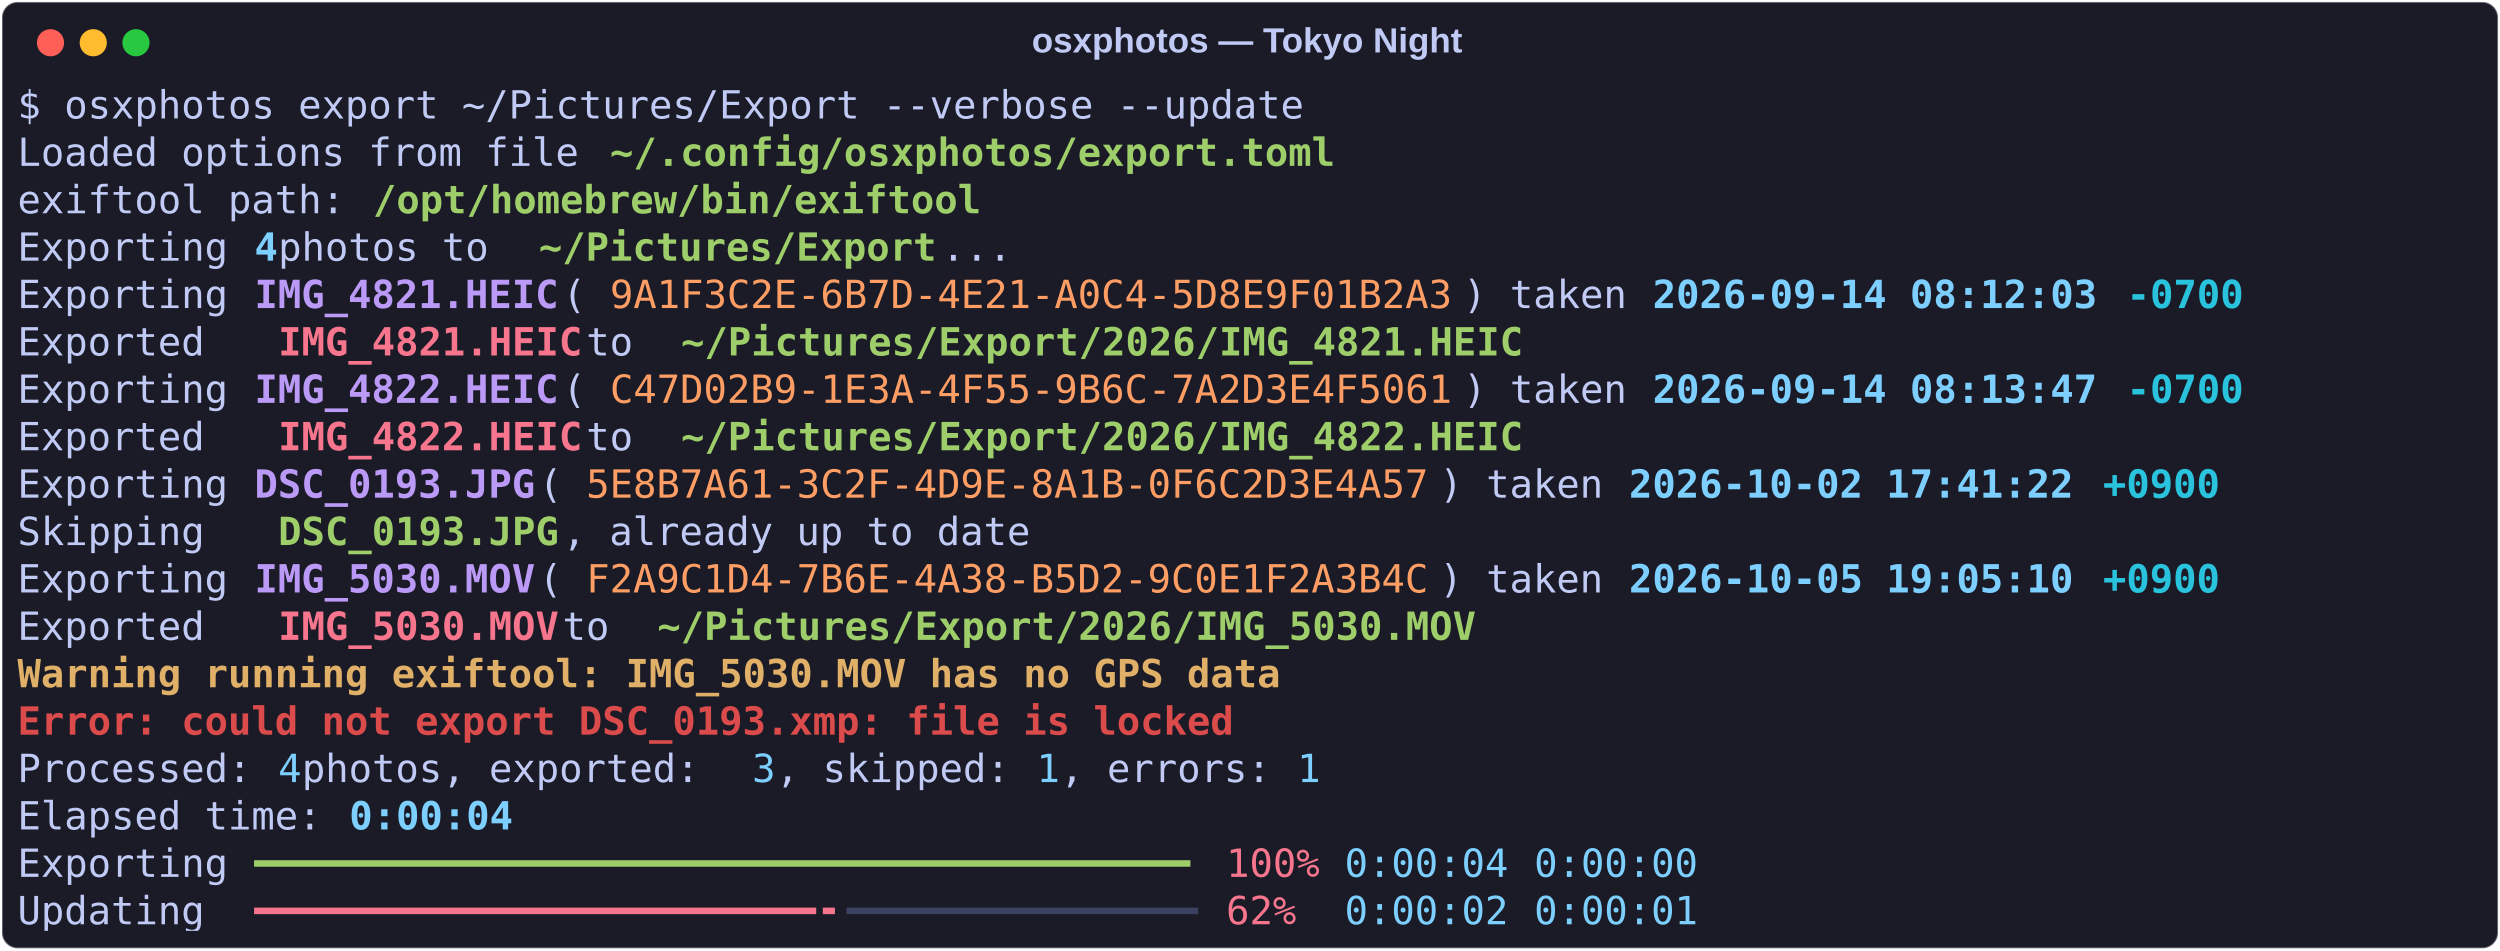
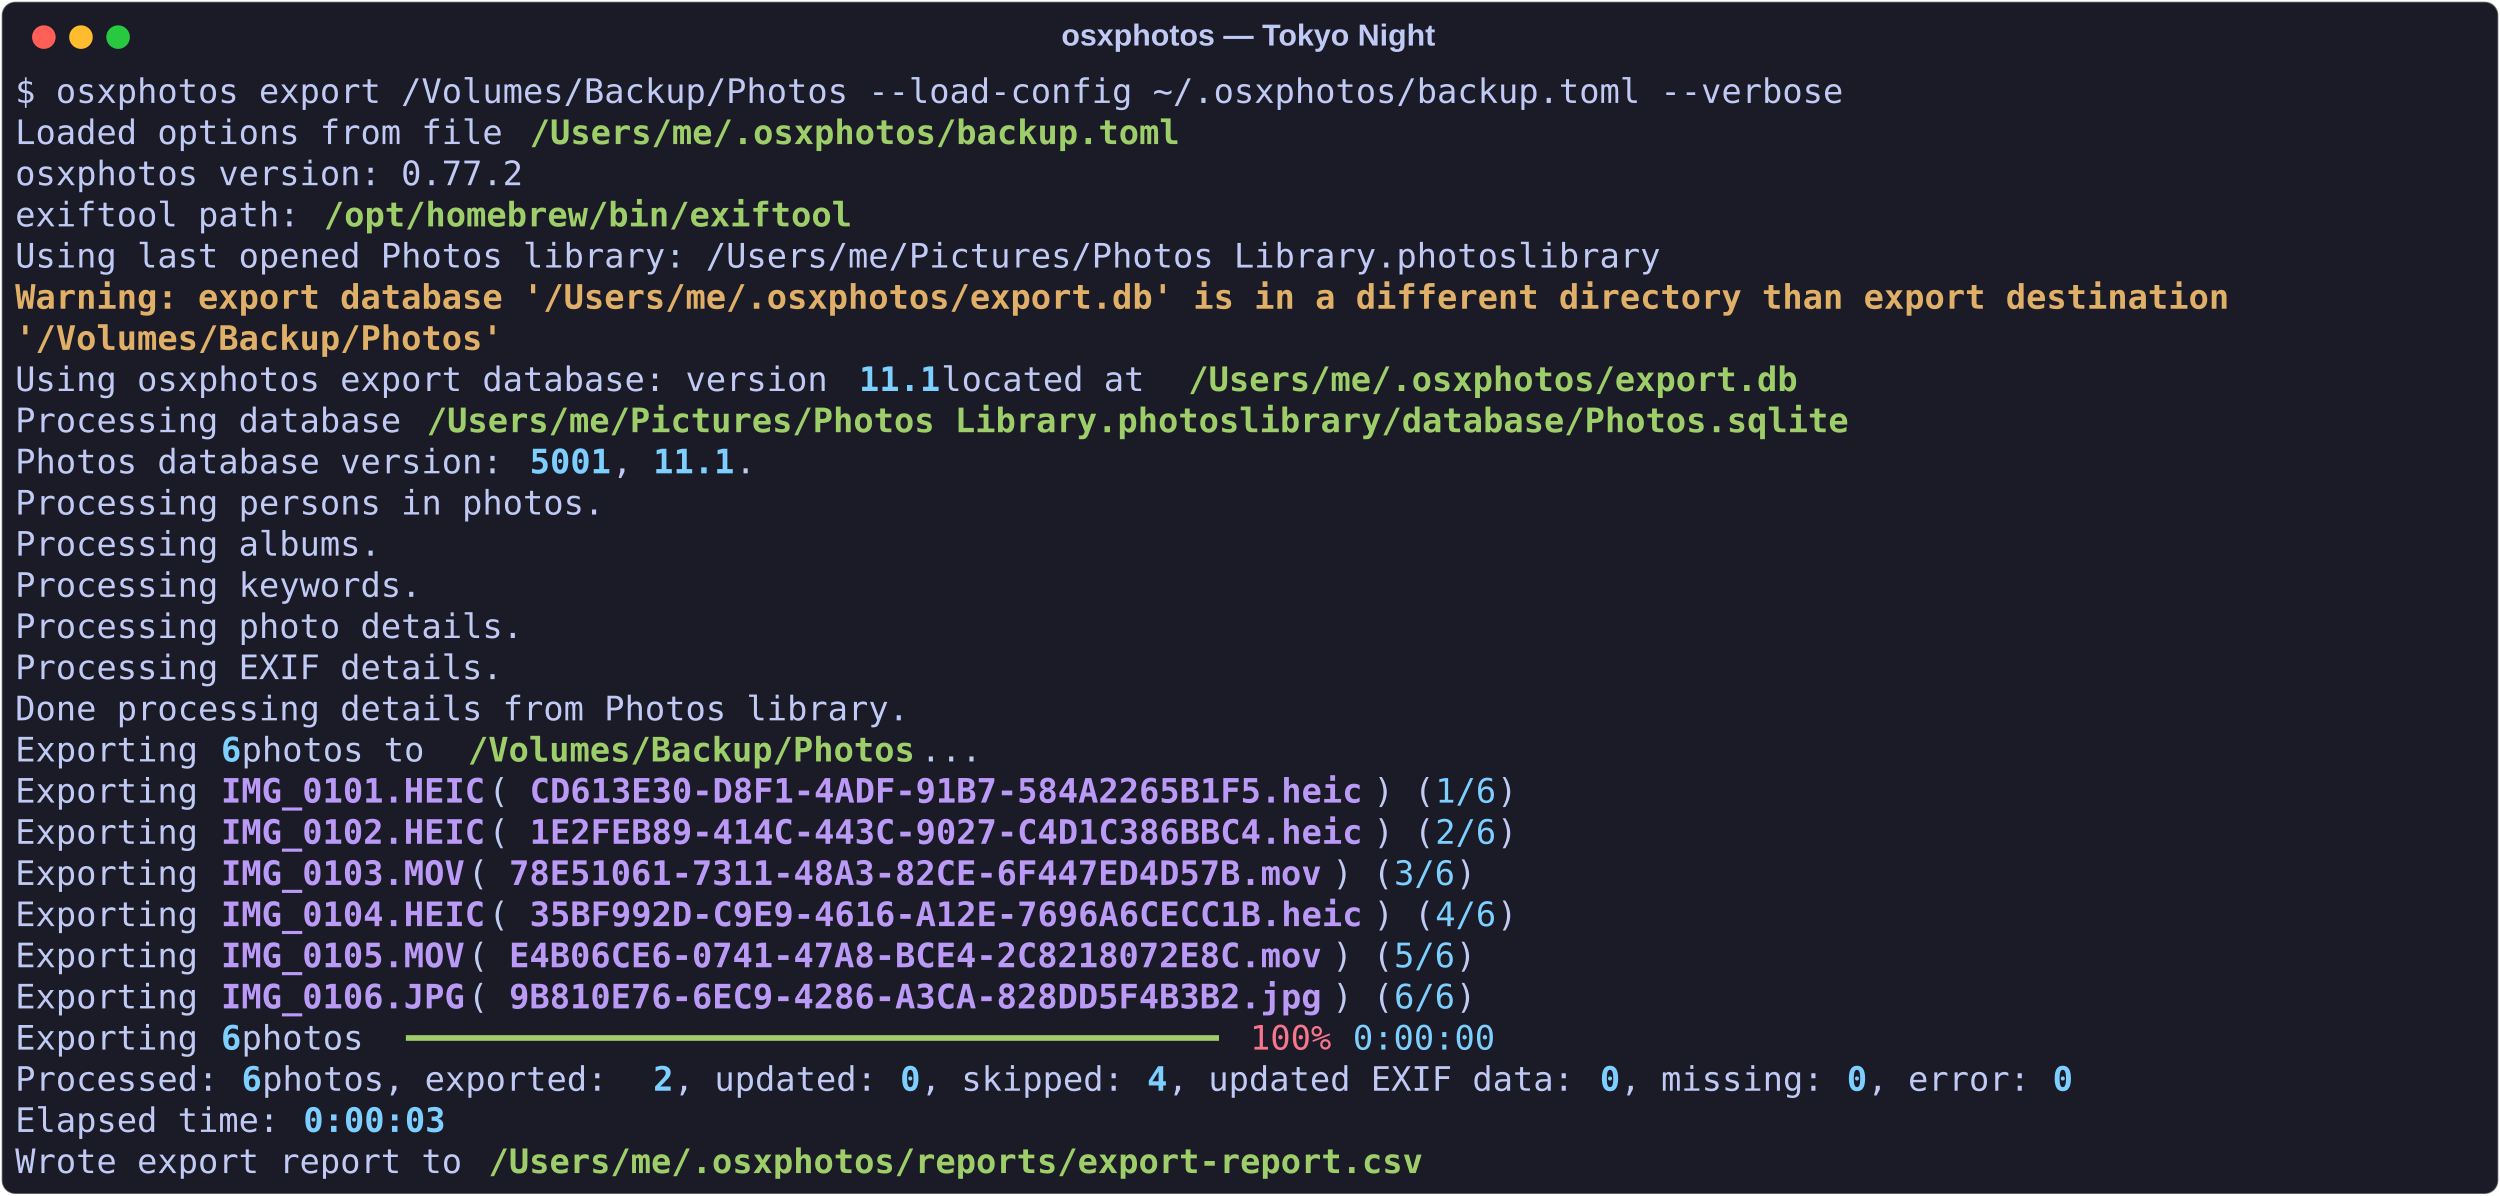
- <svg xmlns="http://www.w3.org/2000/svg" class="rich-terminal" viewBox="0 0 1287 489.2">
+ <svg xmlns="http://www.w3.org/2000/svg" class="rich-terminal" viewBox="0 0 1482 708.8">
  <style>

    @font-face {
        font-family: "Fira Code";
        src: local("FiraCode-Regular"),
                url("https://cdnjs.cloudflare.com/ajax/libs/firacode/6.2.0/woff2/FiraCode-Regular.woff2") format("woff2"),
                url("https://cdnjs.cloudflare.com/ajax/libs/firacode/6.2.0/woff/FiraCode-Regular.woff") format("woff");
        font-style: normal;
        font-weight: 400;
    }
    @font-face {
        font-family: "Fira Code";
        src: local("FiraCode-Bold"),
                url("https://cdnjs.cloudflare.com/ajax/libs/firacode/6.2.0/woff2/FiraCode-Bold.woff2") format("woff2"),
                url("https://cdnjs.cloudflare.com/ajax/libs/firacode/6.2.0/woff/FiraCode-Bold.woff") format("woff");
        font-style: bold;
        font-weight: 700;
    }

-     .terminal-1957654583-matrix {
+     .terminal-390379407-matrix {
        font-family: Fira Code, monospace;
        font-size: 20px;
        line-height: 24.4px;
        font-variant-east-asian: full-width;
    }

-     .terminal-1957654583-title {
+     .terminal-390379407-title {
        font-size: 18px;
        font-weight: bold;
        font-family: arial;
    }

-     .terminal-1957654583-r1 { fill: #c0caf5 }
- .terminal-1957654583-r2 { fill: #9ece6a;font-weight: bold }
- .terminal-1957654583-r3 { fill: #7dcfff;font-weight: bold }
- .terminal-1957654583-r4 { fill: #bb9af7;font-weight: bold }
- .terminal-1957654583-r5 { fill: #ff9e64 }
- .terminal-1957654583-r6 { fill: #2ac3de;font-weight: bold }
- .terminal-1957654583-r7 { fill: #f7768e;font-weight: bold }
- .terminal-1957654583-r8 { fill: #e0af68;font-weight: bold }
- .terminal-1957654583-r9 { fill: #db4b4b;font-weight: bold }
- .terminal-1957654583-r10 { fill: #7dcfff }
- .terminal-1957654583-r11 { fill: #9ece6a }
- .terminal-1957654583-r12 { fill: #f7768e }
- .terminal-1957654583-r13 { fill: #3b4261 }
+     .terminal-390379407-r1 { fill: #c0caf5 }
+ .terminal-390379407-r2 { fill: #9ece6a;font-weight: bold }
+ .terminal-390379407-r3 { fill: #e0af68;font-weight: bold }
+ .terminal-390379407-r4 { fill: #7dcfff;font-weight: bold }
+ .terminal-390379407-r5 { fill: #bb9af7;font-weight: bold }
+ .terminal-390379407-r6 { fill: #7dcfff }
+ .terminal-390379407-r7 { fill: #9ece6a }
+ .terminal-390379407-r8 { fill: #f7768e }
    </style>
  <defs>
-     <clipPath id="terminal-1957654583-clip-terminal">
-       <rect x="0" y="0" width="1267.8" height="438.2" />
-     </clipPath>
-     <clipPath id="terminal-1957654583-line-0">
-       <rect x="0" y="1.5" width="1268.8" height="24.65" />
-     </clipPath>
-     <clipPath id="terminal-1957654583-line-1">
-       <rect x="0" y="25.9" width="1268.8" height="24.65" />
-     </clipPath>
-     <clipPath id="terminal-1957654583-line-2">
-       <rect x="0" y="50.3" width="1268.8" height="24.65" />
-     </clipPath>
-     <clipPath id="terminal-1957654583-line-3">
-       <rect x="0" y="74.7" width="1268.8" height="24.65" />
-     </clipPath>
-     <clipPath id="terminal-1957654583-line-4">
-       <rect x="0" y="99.1" width="1268.8" height="24.65" />
-     </clipPath>
-     <clipPath id="terminal-1957654583-line-5">
-       <rect x="0" y="123.5" width="1268.8" height="24.65" />
-     </clipPath>
-     <clipPath id="terminal-1957654583-line-6">
-       <rect x="0" y="147.9" width="1268.8" height="24.65" />
-     </clipPath>
-     <clipPath id="terminal-1957654583-line-7">
-       <rect x="0" y="172.3" width="1268.8" height="24.65" />
-     </clipPath>
-     <clipPath id="terminal-1957654583-line-8">
-       <rect x="0" y="196.7" width="1268.8" height="24.65" />
-     </clipPath>
-     <clipPath id="terminal-1957654583-line-9">
-       <rect x="0" y="221.1" width="1268.8" height="24.65" />
-     </clipPath>
-     <clipPath id="terminal-1957654583-line-10">
-       <rect x="0" y="245.5" width="1268.8" height="24.65" />
-     </clipPath>
-     <clipPath id="terminal-1957654583-line-11">
-       <rect x="0" y="269.9" width="1268.8" height="24.65" />
-     </clipPath>
-     <clipPath id="terminal-1957654583-line-12">
-       <rect x="0" y="294.3" width="1268.8" height="24.65" />
-     </clipPath>
-     <clipPath id="terminal-1957654583-line-13">
-       <rect x="0" y="318.7" width="1268.8" height="24.65" />
-     </clipPath>
-     <clipPath id="terminal-1957654583-line-14">
-       <rect x="0" y="343.1" width="1268.8" height="24.65" />
-     </clipPath>
-     <clipPath id="terminal-1957654583-line-15">
-       <rect x="0" y="367.5" width="1268.8" height="24.65" />
-     </clipPath>
-     <clipPath id="terminal-1957654583-line-16">
-       <rect x="0" y="391.9" width="1268.8" height="24.65" />
+     <clipPath id="terminal-390379407-clip-terminal">
+       <rect x="0" y="0" width="1463.0" height="657.8" />
+     </clipPath>
+     <clipPath id="terminal-390379407-line-0">
+       <rect x="0" y="1.5" width="1464" height="24.65" />
+     </clipPath>
+     <clipPath id="terminal-390379407-line-1">
+       <rect x="0" y="25.9" width="1464" height="24.65" />
+     </clipPath>
+     <clipPath id="terminal-390379407-line-2">
+       <rect x="0" y="50.3" width="1464" height="24.65" />
+     </clipPath>
+     <clipPath id="terminal-390379407-line-3">
+       <rect x="0" y="74.7" width="1464" height="24.65" />
+     </clipPath>
+     <clipPath id="terminal-390379407-line-4">
+       <rect x="0" y="99.1" width="1464" height="24.65" />
+     </clipPath>
+     <clipPath id="terminal-390379407-line-5">
+       <rect x="0" y="123.5" width="1464" height="24.65" />
+     </clipPath>
+     <clipPath id="terminal-390379407-line-6">
+       <rect x="0" y="147.9" width="1464" height="24.65" />
+     </clipPath>
+     <clipPath id="terminal-390379407-line-7">
+       <rect x="0" y="172.3" width="1464" height="24.65" />
+     </clipPath>
+     <clipPath id="terminal-390379407-line-8">
+       <rect x="0" y="196.7" width="1464" height="24.65" />
+     </clipPath>
+     <clipPath id="terminal-390379407-line-9">
+       <rect x="0" y="221.1" width="1464" height="24.65" />
+     </clipPath>
+     <clipPath id="terminal-390379407-line-10">
+       <rect x="0" y="245.5" width="1464" height="24.65" />
+     </clipPath>
+     <clipPath id="terminal-390379407-line-11">
+       <rect x="0" y="269.9" width="1464" height="24.65" />
+     </clipPath>
+     <clipPath id="terminal-390379407-line-12">
+       <rect x="0" y="294.3" width="1464" height="24.65" />
+     </clipPath>
+     <clipPath id="terminal-390379407-line-13">
+       <rect x="0" y="318.7" width="1464" height="24.65" />
+     </clipPath>
+     <clipPath id="terminal-390379407-line-14">
+       <rect x="0" y="343.1" width="1464" height="24.65" />
+     </clipPath>
+     <clipPath id="terminal-390379407-line-15">
+       <rect x="0" y="367.5" width="1464" height="24.65" />
+     </clipPath>
+     <clipPath id="terminal-390379407-line-16">
+       <rect x="0" y="391.9" width="1464" height="24.65" />
+     </clipPath>
+     <clipPath id="terminal-390379407-line-17">
+       <rect x="0" y="416.3" width="1464" height="24.65" />
+     </clipPath>
+     <clipPath id="terminal-390379407-line-18">
+       <rect x="0" y="440.7" width="1464" height="24.65" />
+     </clipPath>
+     <clipPath id="terminal-390379407-line-19">
+       <rect x="0" y="465.1" width="1464" height="24.65" />
+     </clipPath>
+     <clipPath id="terminal-390379407-line-20">
+       <rect x="0" y="489.5" width="1464" height="24.65" />
+     </clipPath>
+     <clipPath id="terminal-390379407-line-21">
+       <rect x="0" y="513.9" width="1464" height="24.65" />
+     </clipPath>
+     <clipPath id="terminal-390379407-line-22">
+       <rect x="0" y="538.3" width="1464" height="24.65" />
+     </clipPath>
+     <clipPath id="terminal-390379407-line-23">
+       <rect x="0" y="562.7" width="1464" height="24.65" />
+     </clipPath>
+     <clipPath id="terminal-390379407-line-24">
+       <rect x="0" y="587.1" width="1464" height="24.65" />
+     </clipPath>
+     <clipPath id="terminal-390379407-line-25">
+       <rect x="0" y="611.5" width="1464" height="24.65" />
    </clipPath>
  </defs>
-   <rect fill="#1a1b26" stroke="rgba(255,255,255,0.35)" stroke-width="1" x="1" y="1" width="1285" height="487.2" rx="8" />
-   <text class="terminal-1957654583-title" fill="#c0caf5" text-anchor="middle" x="642" y="27">osxphotos — Tokyo Night</text>
+   <rect fill="#1a1b26" stroke="rgba(255,255,255,0.35)" stroke-width="1" x="1" y="1" width="1480" height="706.8" rx="8" />
+   <text class="terminal-390379407-title" fill="#c0caf5" text-anchor="middle" x="740" y="27">osxphotos — Tokyo Night</text>
  <g transform="translate(26,22)">
    <circle cx="0" cy="0" r="7" fill="#ff5f57" />
    <circle cx="22" cy="0" r="7" fill="#febc2e" />
    <circle cx="44" cy="0" r="7" fill="#28c840" />
  </g>
-   <g transform="translate(9, 41)" clip-path="url(#terminal-1957654583-clip-terminal)">
-     <g class="terminal-1957654583-matrix">
-       <text class="terminal-1957654583-r1" x="0" y="20" textLength="671" clip-path="url(#terminal-1957654583-line-0)">$ osxphotos export ~/Pictures/Export --verbose --update</text>
-       <text class="terminal-1957654583-r1" x="1268.8" y="20" textLength="12.2" clip-path="url(#terminal-1957654583-line-0)">
- </text>
-       <text class="terminal-1957654583-r1" x="0" y="44.4" textLength="305" clip-path="url(#terminal-1957654583-line-1)">Loaded options from file </text>
-       <text class="terminal-1957654583-r2" x="305" y="44.4" textLength="378.2" clip-path="url(#terminal-1957654583-line-1)">~/.config/osxphotos/export.toml</text>
-       <text class="terminal-1957654583-r1" x="1268.8" y="44.4" textLength="12.2" clip-path="url(#terminal-1957654583-line-1)">
- </text>
-       <text class="terminal-1957654583-r1" x="0" y="68.8" textLength="183" clip-path="url(#terminal-1957654583-line-2)">exiftool path: </text>
-       <text class="terminal-1957654583-r2" x="183" y="68.8" textLength="317.2" clip-path="url(#terminal-1957654583-line-2)">/opt/homebrew/bin/exiftool</text>
-       <text class="terminal-1957654583-r1" x="1268.8" y="68.8" textLength="12.2" clip-path="url(#terminal-1957654583-line-2)">
- </text>
-       <text class="terminal-1957654583-r1" x="0" y="93.2" textLength="122" clip-path="url(#terminal-1957654583-line-3)">Exporting </text>
-       <text class="terminal-1957654583-r3" x="122" y="93.2" textLength="12.2" clip-path="url(#terminal-1957654583-line-3)">4</text>
-       <text class="terminal-1957654583-r1" x="134.2" y="93.2" textLength="134.2" clip-path="url(#terminal-1957654583-line-3)"> photos to </text>
-       <text class="terminal-1957654583-r2" x="268.4" y="93.2" textLength="207.4" clip-path="url(#terminal-1957654583-line-3)">~/Pictures/Export</text>
-       <text class="terminal-1957654583-r1" x="475.8" y="93.2" textLength="36.6" clip-path="url(#terminal-1957654583-line-3)">...</text>
-       <text class="terminal-1957654583-r1" x="1268.8" y="93.2" textLength="12.2" clip-path="url(#terminal-1957654583-line-3)">
- </text>
-       <text class="terminal-1957654583-r1" x="0" y="117.6" textLength="122" clip-path="url(#terminal-1957654583-line-4)">Exporting </text>
-       <text class="terminal-1957654583-r4" x="122" y="117.6" textLength="158.6" clip-path="url(#terminal-1957654583-line-4)">IMG_4821.HEIC</text>
-       <text class="terminal-1957654583-r1" x="280.6" y="117.6" textLength="24.4" clip-path="url(#terminal-1957654583-line-4)"> (</text>
-       <text class="terminal-1957654583-r5" x="305" y="117.6" textLength="439.2" clip-path="url(#terminal-1957654583-line-4)">9A1F3C2E-6B7D-4E21-A0C4-5D8E9F01B2A3</text>
-       <text class="terminal-1957654583-r1" x="744.2" y="117.6" textLength="97.6" clip-path="url(#terminal-1957654583-line-4)">) taken </text>
-       <text class="terminal-1957654583-r3" x="841.8" y="117.6" textLength="231.8" clip-path="url(#terminal-1957654583-line-4)">2026-09-14 08:12:03</text>
-       <text class="terminal-1957654583-r6" x="1085.8" y="117.6" textLength="61" clip-path="url(#terminal-1957654583-line-4)">-0700</text>
-       <text class="terminal-1957654583-r1" x="1268.8" y="117.6" textLength="12.2" clip-path="url(#terminal-1957654583-line-4)">
- </text>
-       <text class="terminal-1957654583-r1" x="0" y="142" textLength="134.2" clip-path="url(#terminal-1957654583-line-5)">  Exported </text>
-       <text class="terminal-1957654583-r7" x="134.2" y="142" textLength="158.6" clip-path="url(#terminal-1957654583-line-5)">IMG_4821.HEIC</text>
-       <text class="terminal-1957654583-r1" x="292.8" y="142" textLength="48.8" clip-path="url(#terminal-1957654583-line-5)"> to </text>
-       <text class="terminal-1957654583-r2" x="341.6" y="142" textLength="439.2" clip-path="url(#terminal-1957654583-line-5)">~/Pictures/Export/2026/IMG_4821.HEIC</text>
-       <text class="terminal-1957654583-r1" x="1268.8" y="142" textLength="12.2" clip-path="url(#terminal-1957654583-line-5)">
- </text>
-       <text class="terminal-1957654583-r1" x="0" y="166.4" textLength="122" clip-path="url(#terminal-1957654583-line-6)">Exporting </text>
-       <text class="terminal-1957654583-r4" x="122" y="166.4" textLength="158.6" clip-path="url(#terminal-1957654583-line-6)">IMG_4822.HEIC</text>
-       <text class="terminal-1957654583-r1" x="280.6" y="166.4" textLength="24.4" clip-path="url(#terminal-1957654583-line-6)"> (</text>
-       <text class="terminal-1957654583-r5" x="305" y="166.4" textLength="439.2" clip-path="url(#terminal-1957654583-line-6)">C47D02B9-1E3A-4F55-9B6C-7A2D3E4F5061</text>
-       <text class="terminal-1957654583-r1" x="744.2" y="166.4" textLength="97.6" clip-path="url(#terminal-1957654583-line-6)">) taken </text>
-       <text class="terminal-1957654583-r3" x="841.8" y="166.4" textLength="231.8" clip-path="url(#terminal-1957654583-line-6)">2026-09-14 08:13:47</text>
-       <text class="terminal-1957654583-r6" x="1085.8" y="166.4" textLength="61" clip-path="url(#terminal-1957654583-line-6)">-0700</text>
-       <text class="terminal-1957654583-r1" x="1268.8" y="166.4" textLength="12.2" clip-path="url(#terminal-1957654583-line-6)">
- </text>
-       <text class="terminal-1957654583-r1" x="0" y="190.8" textLength="134.2" clip-path="url(#terminal-1957654583-line-7)">  Exported </text>
-       <text class="terminal-1957654583-r7" x="134.2" y="190.8" textLength="158.6" clip-path="url(#terminal-1957654583-line-7)">IMG_4822.HEIC</text>
-       <text class="terminal-1957654583-r1" x="292.8" y="190.8" textLength="48.8" clip-path="url(#terminal-1957654583-line-7)"> to </text>
-       <text class="terminal-1957654583-r2" x="341.6" y="190.8" textLength="439.2" clip-path="url(#terminal-1957654583-line-7)">~/Pictures/Export/2026/IMG_4822.HEIC</text>
-       <text class="terminal-1957654583-r1" x="1268.8" y="190.8" textLength="12.2" clip-path="url(#terminal-1957654583-line-7)">
- </text>
-       <text class="terminal-1957654583-r1" x="0" y="215.2" textLength="122" clip-path="url(#terminal-1957654583-line-8)">Exporting </text>
-       <text class="terminal-1957654583-r4" x="122" y="215.2" textLength="146.4" clip-path="url(#terminal-1957654583-line-8)">DSC_0193.JPG</text>
-       <text class="terminal-1957654583-r1" x="268.4" y="215.2" textLength="24.4" clip-path="url(#terminal-1957654583-line-8)"> (</text>
-       <text class="terminal-1957654583-r5" x="292.8" y="215.2" textLength="439.2" clip-path="url(#terminal-1957654583-line-8)">5E8B7A61-3C2F-4D9E-8A1B-0F6C2D3E4A57</text>
-       <text class="terminal-1957654583-r1" x="732" y="215.2" textLength="97.6" clip-path="url(#terminal-1957654583-line-8)">) taken </text>
-       <text class="terminal-1957654583-r3" x="829.6" y="215.2" textLength="231.8" clip-path="url(#terminal-1957654583-line-8)">2026-10-02 17:41:22</text>
-       <text class="terminal-1957654583-r6" x="1073.6" y="215.2" textLength="61" clip-path="url(#terminal-1957654583-line-8)">+0900</text>
-       <text class="terminal-1957654583-r1" x="1268.8" y="215.2" textLength="12.2" clip-path="url(#terminal-1957654583-line-8)">
- </text>
-       <text class="terminal-1957654583-r1" x="0" y="239.6" textLength="134.2" clip-path="url(#terminal-1957654583-line-9)">  Skipping </text>
-       <text class="terminal-1957654583-r2" x="134.2" y="239.6" textLength="146.4" clip-path="url(#terminal-1957654583-line-9)">DSC_0193.JPG</text>
-       <text class="terminal-1957654583-r1" x="280.6" y="239.6" textLength="244" clip-path="url(#terminal-1957654583-line-9)">, already up to date</text>
-       <text class="terminal-1957654583-r1" x="1268.8" y="239.6" textLength="12.2" clip-path="url(#terminal-1957654583-line-9)">
- </text>
-       <text class="terminal-1957654583-r1" x="0" y="264" textLength="122" clip-path="url(#terminal-1957654583-line-10)">Exporting </text>
-       <text class="terminal-1957654583-r4" x="122" y="264" textLength="146.4" clip-path="url(#terminal-1957654583-line-10)">IMG_5030.MOV</text>
-       <text class="terminal-1957654583-r1" x="268.4" y="264" textLength="24.4" clip-path="url(#terminal-1957654583-line-10)"> (</text>
-       <text class="terminal-1957654583-r5" x="292.8" y="264" textLength="439.2" clip-path="url(#terminal-1957654583-line-10)">F2A9C1D4-7B6E-4A38-B5D2-9C0E1F2A3B4C</text>
-       <text class="terminal-1957654583-r1" x="732" y="264" textLength="97.6" clip-path="url(#terminal-1957654583-line-10)">) taken </text>
-       <text class="terminal-1957654583-r3" x="829.6" y="264" textLength="231.8" clip-path="url(#terminal-1957654583-line-10)">2026-10-05 19:05:10</text>
-       <text class="terminal-1957654583-r6" x="1073.6" y="264" textLength="61" clip-path="url(#terminal-1957654583-line-10)">+0900</text>
-       <text class="terminal-1957654583-r1" x="1268.8" y="264" textLength="12.2" clip-path="url(#terminal-1957654583-line-10)">
- </text>
-       <text class="terminal-1957654583-r1" x="0" y="288.4" textLength="134.2" clip-path="url(#terminal-1957654583-line-11)">  Exported </text>
-       <text class="terminal-1957654583-r7" x="134.2" y="288.4" textLength="146.4" clip-path="url(#terminal-1957654583-line-11)">IMG_5030.MOV</text>
-       <text class="terminal-1957654583-r1" x="280.6" y="288.4" textLength="48.8" clip-path="url(#terminal-1957654583-line-11)"> to </text>
-       <text class="terminal-1957654583-r2" x="329.4" y="288.4" textLength="427" clip-path="url(#terminal-1957654583-line-11)">~/Pictures/Export/2026/IMG_5030.MOV</text>
-       <text class="terminal-1957654583-r1" x="1268.8" y="288.4" textLength="12.2" clip-path="url(#terminal-1957654583-line-11)">
- </text>
-       <text class="terminal-1957654583-r8" x="0" y="312.8" textLength="658.8" clip-path="url(#terminal-1957654583-line-12)">Warning running exiftool: IMG_5030.MOV has no GPS data</text>
-       <text class="terminal-1957654583-r1" x="1268.8" y="312.8" textLength="12.2" clip-path="url(#terminal-1957654583-line-12)">
- </text>
-       <text class="terminal-1957654583-r9" x="0" y="337.2" textLength="634.4" clip-path="url(#terminal-1957654583-line-13)">Error: could not export DSC_0193.xmp: file is locked</text>
-       <text class="terminal-1957654583-r1" x="1268.8" y="337.2" textLength="12.2" clip-path="url(#terminal-1957654583-line-13)">
- </text>
-       <text class="terminal-1957654583-r1" x="0" y="361.6" textLength="134.2" clip-path="url(#terminal-1957654583-line-14)">Processed: </text>
-       <text class="terminal-1957654583-r10" x="134.2" y="361.6" textLength="12.2" clip-path="url(#terminal-1957654583-line-14)">4</text>
-       <text class="terminal-1957654583-r1" x="146.4" y="361.6" textLength="231.8" clip-path="url(#terminal-1957654583-line-14)"> photos, exported: </text>
-       <text class="terminal-1957654583-r10" x="378.2" y="361.6" textLength="12.2" clip-path="url(#terminal-1957654583-line-14)">3</text>
-       <text class="terminal-1957654583-r1" x="390.4" y="361.6" textLength="134.2" clip-path="url(#terminal-1957654583-line-14)">, skipped: </text>
-       <text class="terminal-1957654583-r10" x="524.6" y="361.6" textLength="12.2" clip-path="url(#terminal-1957654583-line-14)">1</text>
-       <text class="terminal-1957654583-r1" x="536.8" y="361.6" textLength="122" clip-path="url(#terminal-1957654583-line-14)">, errors: </text>
-       <text class="terminal-1957654583-r10" x="658.8" y="361.6" textLength="12.2" clip-path="url(#terminal-1957654583-line-14)">1</text>
-       <text class="terminal-1957654583-r1" x="1268.8" y="361.6" textLength="12.2" clip-path="url(#terminal-1957654583-line-14)">
- </text>
-       <text class="terminal-1957654583-r1" x="0" y="386" textLength="170.8" clip-path="url(#terminal-1957654583-line-15)">Elapsed time: </text>
-       <text class="terminal-1957654583-r3" x="170.8" y="386" textLength="85.4" clip-path="url(#terminal-1957654583-line-15)">0:00:04</text>
-       <text class="terminal-1957654583-r1" x="1268.8" y="386" textLength="12.2" clip-path="url(#terminal-1957654583-line-15)">
- </text>
-       <text class="terminal-1957654583-r1" x="0" y="410.4" textLength="109.8" clip-path="url(#terminal-1957654583-line-16)">Exporting</text>
-       <text class="terminal-1957654583-r11" x="122" y="410.4" textLength="488" clip-path="url(#terminal-1957654583-line-16)">━━━━━━━━━━━━━━━━━━━━━━━━━━━━━━━━━━━━━━━━</text>
-       <text class="terminal-1957654583-r12" x="622.2" y="410.4" textLength="48.8" clip-path="url(#terminal-1957654583-line-16)">100%</text>
-       <text class="terminal-1957654583-r10" x="683.2" y="410.4" textLength="85.4" clip-path="url(#terminal-1957654583-line-16)">0:00:04</text>
-       <text class="terminal-1957654583-r10" x="780.8" y="410.4" textLength="85.4" clip-path="url(#terminal-1957654583-line-16)">0:00:00</text>
-       <text class="terminal-1957654583-r1" x="1268.8" y="410.4" textLength="12.2" clip-path="url(#terminal-1957654583-line-16)">
- </text>
-       <text class="terminal-1957654583-r1" x="0" y="434.8" textLength="109.8" clip-path="url(#terminal-1957654583-line-17)">Updating </text>
-       <text class="terminal-1957654583-r12" x="122" y="434.8" textLength="292.8" clip-path="url(#terminal-1957654583-line-17)">━━━━━━━━━━━━━━━━━━━━━━━━</text>
-       <text class="terminal-1957654583-r12" x="414.8" y="434.8" textLength="12.2" clip-path="url(#terminal-1957654583-line-17)">╸</text>
-       <text class="terminal-1957654583-r13" x="427" y="434.8" textLength="183" clip-path="url(#terminal-1957654583-line-17)">━━━━━━━━━━━━━━━</text>
-       <text class="terminal-1957654583-r12" x="622.2" y="434.8" textLength="48.8" clip-path="url(#terminal-1957654583-line-17)"> 62%</text>
-       <text class="terminal-1957654583-r10" x="683.2" y="434.8" textLength="85.4" clip-path="url(#terminal-1957654583-line-17)">0:00:02</text>
-       <text class="terminal-1957654583-r10" x="780.8" y="434.8" textLength="85.4" clip-path="url(#terminal-1957654583-line-17)">0:00:01</text>
-       <text class="terminal-1957654583-r1" x="1268.8" y="434.8" textLength="12.2" clip-path="url(#terminal-1957654583-line-17)">
+   <g transform="translate(9, 41)" clip-path="url(#terminal-390379407-clip-terminal)">
+     <g class="terminal-390379407-matrix">
+       <text class="terminal-390379407-r1" x="0" y="20" textLength="1098" clip-path="url(#terminal-390379407-line-0)">$ osxphotos export /Volumes/Backup/Photos --load-config ~/.osxphotos/backup.toml --verbose</text>
+       <text class="terminal-390379407-r1" x="1464" y="20" textLength="12.2" clip-path="url(#terminal-390379407-line-0)">
+ </text>
+       <text class="terminal-390379407-r1" x="0" y="44.4" textLength="305" clip-path="url(#terminal-390379407-line-1)">Loaded options from file </text>
+       <text class="terminal-390379407-r2" x="305" y="44.4" textLength="390.4" clip-path="url(#terminal-390379407-line-1)">/Users/me/.osxphotos/backup.toml</text>
+       <text class="terminal-390379407-r1" x="1464" y="44.4" textLength="12.2" clip-path="url(#terminal-390379407-line-1)">
+ </text>
+       <text class="terminal-390379407-r1" x="0" y="68.8" textLength="305" clip-path="url(#terminal-390379407-line-2)">osxphotos version: 0.77.2</text>
+       <text class="terminal-390379407-r1" x="1464" y="68.8" textLength="12.2" clip-path="url(#terminal-390379407-line-2)">
+ </text>
+       <text class="terminal-390379407-r1" x="0" y="93.2" textLength="183" clip-path="url(#terminal-390379407-line-3)">exiftool path: </text>
+       <text class="terminal-390379407-r2" x="183" y="93.2" textLength="317.2" clip-path="url(#terminal-390379407-line-3)">/opt/homebrew/bin/exiftool</text>
+       <text class="terminal-390379407-r1" x="1464" y="93.2" textLength="12.2" clip-path="url(#terminal-390379407-line-3)">
+ </text>
+       <text class="terminal-390379407-r1" x="0" y="117.6" textLength="988.2" clip-path="url(#terminal-390379407-line-4)">Using last opened Photos library: /Users/me/Pictures/Photos Library.photoslibrary</text>
+       <text class="terminal-390379407-r1" x="1464" y="117.6" textLength="12.2" clip-path="url(#terminal-390379407-line-4)">
+ </text>
+       <text class="terminal-390379407-r3" x="0" y="142" textLength="1342" clip-path="url(#terminal-390379407-line-5)">Warning: export database '/Users/me/.osxphotos/export.db' is in a different directory than export destination </text>
+       <text class="terminal-390379407-r1" x="1464" y="142" textLength="12.2" clip-path="url(#terminal-390379407-line-5)">
+ </text>
+       <text class="terminal-390379407-r3" x="0" y="166.4" textLength="292.8" clip-path="url(#terminal-390379407-line-6)">'/Volumes/Backup/Photos'</text>
+       <text class="terminal-390379407-r1" x="1464" y="166.4" textLength="12.2" clip-path="url(#terminal-390379407-line-6)">
+ </text>
+       <text class="terminal-390379407-r1" x="0" y="190.8" textLength="500.2" clip-path="url(#terminal-390379407-line-7)">Using osxphotos export database: version </text>
+       <text class="terminal-390379407-r4" x="500.2" y="190.8" textLength="48.8" clip-path="url(#terminal-390379407-line-7)">11.1</text>
+       <text class="terminal-390379407-r1" x="549" y="190.8" textLength="146.4" clip-path="url(#terminal-390379407-line-7)"> located at </text>
+       <text class="terminal-390379407-r2" x="695.4" y="190.8" textLength="366" clip-path="url(#terminal-390379407-line-7)">/Users/me/.osxphotos/export.db</text>
+       <text class="terminal-390379407-r1" x="1464" y="190.8" textLength="12.2" clip-path="url(#terminal-390379407-line-7)">
+ </text>
+       <text class="terminal-390379407-r1" x="0" y="215.2" textLength="244" clip-path="url(#terminal-390379407-line-8)">Processing database </text>
+       <text class="terminal-390379407-r2" x="244" y="215.2" textLength="854" clip-path="url(#terminal-390379407-line-8)">/Users/me/Pictures/Photos Library.photoslibrary/database/Photos.sqlite</text>
+       <text class="terminal-390379407-r1" x="1464" y="215.2" textLength="12.2" clip-path="url(#terminal-390379407-line-8)">
+ </text>
+       <text class="terminal-390379407-r1" x="0" y="239.6" textLength="305" clip-path="url(#terminal-390379407-line-9)">Photos database version: </text>
+       <text class="terminal-390379407-r4" x="305" y="239.6" textLength="48.8" clip-path="url(#terminal-390379407-line-9)">5001</text>
+       <text class="terminal-390379407-r1" x="353.8" y="239.6" textLength="24.4" clip-path="url(#terminal-390379407-line-9)">, </text>
+       <text class="terminal-390379407-r4" x="378.2" y="239.6" textLength="48.8" clip-path="url(#terminal-390379407-line-9)">11.1</text>
+       <text class="terminal-390379407-r1" x="427" y="239.6" textLength="12.2" clip-path="url(#terminal-390379407-line-9)">.</text>
+       <text class="terminal-390379407-r1" x="1464" y="239.6" textLength="12.2" clip-path="url(#terminal-390379407-line-9)">
+ </text>
+       <text class="terminal-390379407-r1" x="0" y="264" textLength="353.8" clip-path="url(#terminal-390379407-line-10)">Processing persons in photos.</text>
+       <text class="terminal-390379407-r1" x="1464" y="264" textLength="12.2" clip-path="url(#terminal-390379407-line-10)">
+ </text>
+       <text class="terminal-390379407-r1" x="0" y="288.4" textLength="219.6" clip-path="url(#terminal-390379407-line-11)">Processing albums.</text>
+       <text class="terminal-390379407-r1" x="1464" y="288.4" textLength="12.2" clip-path="url(#terminal-390379407-line-11)">
+ </text>
+       <text class="terminal-390379407-r1" x="0" y="312.8" textLength="244" clip-path="url(#terminal-390379407-line-12)">Processing keywords.</text>
+       <text class="terminal-390379407-r1" x="1464" y="312.8" textLength="12.2" clip-path="url(#terminal-390379407-line-12)">
+ </text>
+       <text class="terminal-390379407-r1" x="0" y="337.2" textLength="305" clip-path="url(#terminal-390379407-line-13)">Processing photo details.</text>
+       <text class="terminal-390379407-r1" x="1464" y="337.2" textLength="12.2" clip-path="url(#terminal-390379407-line-13)">
+ </text>
+       <text class="terminal-390379407-r1" x="0" y="361.6" textLength="292.8" clip-path="url(#terminal-390379407-line-14)">Processing EXIF details.</text>
+       <text class="terminal-390379407-r1" x="1464" y="361.6" textLength="12.2" clip-path="url(#terminal-390379407-line-14)">
+ </text>
+       <text class="terminal-390379407-r1" x="0" y="386" textLength="536.8" clip-path="url(#terminal-390379407-line-15)">Done processing details from Photos library.</text>
+       <text class="terminal-390379407-r1" x="1464" y="386" textLength="12.2" clip-path="url(#terminal-390379407-line-15)">
+ </text>
+       <text class="terminal-390379407-r1" x="0" y="410.4" textLength="122" clip-path="url(#terminal-390379407-line-16)">Exporting </text>
+       <text class="terminal-390379407-r4" x="122" y="410.4" textLength="12.2" clip-path="url(#terminal-390379407-line-16)">6</text>
+       <text class="terminal-390379407-r1" x="134.2" y="410.4" textLength="134.2" clip-path="url(#terminal-390379407-line-16)"> photos to </text>
+       <text class="terminal-390379407-r2" x="268.4" y="410.4" textLength="268.4" clip-path="url(#terminal-390379407-line-16)">/Volumes/Backup/Photos</text>
+       <text class="terminal-390379407-r1" x="536.8" y="410.4" textLength="36.6" clip-path="url(#terminal-390379407-line-16)">...</text>
+       <text class="terminal-390379407-r1" x="1464" y="410.4" textLength="12.2" clip-path="url(#terminal-390379407-line-16)">
+ </text>
+       <text class="terminal-390379407-r1" x="0" y="434.8" textLength="122" clip-path="url(#terminal-390379407-line-17)">Exporting </text>
+       <text class="terminal-390379407-r5" x="122" y="434.8" textLength="158.6" clip-path="url(#terminal-390379407-line-17)">IMG_0101.HEIC</text>
+       <text class="terminal-390379407-r1" x="280.6" y="434.8" textLength="24.4" clip-path="url(#terminal-390379407-line-17)"> (</text>
+       <text class="terminal-390379407-r5" x="305" y="434.8" textLength="500.2" clip-path="url(#terminal-390379407-line-17)">CD613E30-D8F1-4ADF-91B7-584A2265B1F5.heic</text>
+       <text class="terminal-390379407-r1" x="805.2" y="434.8" textLength="36.6" clip-path="url(#terminal-390379407-line-17)">) (</text>
+       <text class="terminal-390379407-r6" x="841.8" y="434.8" textLength="36.6" clip-path="url(#terminal-390379407-line-17)">1/6</text>
+       <text class="terminal-390379407-r1" x="878.4" y="434.8" textLength="12.2" clip-path="url(#terminal-390379407-line-17)">)</text>
+       <text class="terminal-390379407-r1" x="1464" y="434.8" textLength="12.2" clip-path="url(#terminal-390379407-line-17)">
+ </text>
+       <text class="terminal-390379407-r1" x="0" y="459.2" textLength="122" clip-path="url(#terminal-390379407-line-18)">Exporting </text>
+       <text class="terminal-390379407-r5" x="122" y="459.2" textLength="158.6" clip-path="url(#terminal-390379407-line-18)">IMG_0102.HEIC</text>
+       <text class="terminal-390379407-r1" x="280.6" y="459.2" textLength="24.4" clip-path="url(#terminal-390379407-line-18)"> (</text>
+       <text class="terminal-390379407-r5" x="305" y="459.2" textLength="500.2" clip-path="url(#terminal-390379407-line-18)">1E2FEB89-414C-443C-9027-C4D1C386BBC4.heic</text>
+       <text class="terminal-390379407-r1" x="805.2" y="459.2" textLength="36.6" clip-path="url(#terminal-390379407-line-18)">) (</text>
+       <text class="terminal-390379407-r6" x="841.8" y="459.2" textLength="36.6" clip-path="url(#terminal-390379407-line-18)">2/6</text>
+       <text class="terminal-390379407-r1" x="878.4" y="459.2" textLength="12.2" clip-path="url(#terminal-390379407-line-18)">)</text>
+       <text class="terminal-390379407-r1" x="1464" y="459.2" textLength="12.2" clip-path="url(#terminal-390379407-line-18)">
+ </text>
+       <text class="terminal-390379407-r1" x="0" y="483.6" textLength="122" clip-path="url(#terminal-390379407-line-19)">Exporting </text>
+       <text class="terminal-390379407-r5" x="122" y="483.6" textLength="146.4" clip-path="url(#terminal-390379407-line-19)">IMG_0103.MOV</text>
+       <text class="terminal-390379407-r1" x="268.4" y="483.6" textLength="24.4" clip-path="url(#terminal-390379407-line-19)"> (</text>
+       <text class="terminal-390379407-r5" x="292.8" y="483.6" textLength="488" clip-path="url(#terminal-390379407-line-19)">78E51061-7311-48A3-82CE-6F447ED4D57B.mov</text>
+       <text class="terminal-390379407-r1" x="780.8" y="483.6" textLength="36.6" clip-path="url(#terminal-390379407-line-19)">) (</text>
+       <text class="terminal-390379407-r6" x="817.4" y="483.6" textLength="36.6" clip-path="url(#terminal-390379407-line-19)">3/6</text>
+       <text class="terminal-390379407-r1" x="854" y="483.6" textLength="12.2" clip-path="url(#terminal-390379407-line-19)">)</text>
+       <text class="terminal-390379407-r1" x="1464" y="483.6" textLength="12.2" clip-path="url(#terminal-390379407-line-19)">
+ </text>
+       <text class="terminal-390379407-r1" x="0" y="508" textLength="122" clip-path="url(#terminal-390379407-line-20)">Exporting </text>
+       <text class="terminal-390379407-r5" x="122" y="508" textLength="158.6" clip-path="url(#terminal-390379407-line-20)">IMG_0104.HEIC</text>
+       <text class="terminal-390379407-r1" x="280.6" y="508" textLength="24.4" clip-path="url(#terminal-390379407-line-20)"> (</text>
+       <text class="terminal-390379407-r5" x="305" y="508" textLength="500.2" clip-path="url(#terminal-390379407-line-20)">35BF992D-C9E9-4616-A12E-7696A6CECC1B.heic</text>
+       <text class="terminal-390379407-r1" x="805.2" y="508" textLength="36.6" clip-path="url(#terminal-390379407-line-20)">) (</text>
+       <text class="terminal-390379407-r6" x="841.8" y="508" textLength="36.6" clip-path="url(#terminal-390379407-line-20)">4/6</text>
+       <text class="terminal-390379407-r1" x="878.4" y="508" textLength="12.2" clip-path="url(#terminal-390379407-line-20)">)</text>
+       <text class="terminal-390379407-r1" x="1464" y="508" textLength="12.2" clip-path="url(#terminal-390379407-line-20)">
+ </text>
+       <text class="terminal-390379407-r1" x="0" y="532.4" textLength="122" clip-path="url(#terminal-390379407-line-21)">Exporting </text>
+       <text class="terminal-390379407-r5" x="122" y="532.4" textLength="146.4" clip-path="url(#terminal-390379407-line-21)">IMG_0105.MOV</text>
+       <text class="terminal-390379407-r1" x="268.4" y="532.4" textLength="24.4" clip-path="url(#terminal-390379407-line-21)"> (</text>
+       <text class="terminal-390379407-r5" x="292.8" y="532.4" textLength="488" clip-path="url(#terminal-390379407-line-21)">E4B06CE6-0741-47A8-BCE4-2C8218072E8C.mov</text>
+       <text class="terminal-390379407-r1" x="780.8" y="532.4" textLength="36.6" clip-path="url(#terminal-390379407-line-21)">) (</text>
+       <text class="terminal-390379407-r6" x="817.4" y="532.4" textLength="36.6" clip-path="url(#terminal-390379407-line-21)">5/6</text>
+       <text class="terminal-390379407-r1" x="854" y="532.4" textLength="12.2" clip-path="url(#terminal-390379407-line-21)">)</text>
+       <text class="terminal-390379407-r1" x="1464" y="532.4" textLength="12.2" clip-path="url(#terminal-390379407-line-21)">
+ </text>
+       <text class="terminal-390379407-r1" x="0" y="556.8" textLength="122" clip-path="url(#terminal-390379407-line-22)">Exporting </text>
+       <text class="terminal-390379407-r5" x="122" y="556.8" textLength="146.4" clip-path="url(#terminal-390379407-line-22)">IMG_0106.JPG</text>
+       <text class="terminal-390379407-r1" x="268.4" y="556.8" textLength="24.4" clip-path="url(#terminal-390379407-line-22)"> (</text>
+       <text class="terminal-390379407-r5" x="292.8" y="556.8" textLength="488" clip-path="url(#terminal-390379407-line-22)">9B810E76-6EC9-4286-A3CA-828DD5F4B3B2.jpg</text>
+       <text class="terminal-390379407-r1" x="780.8" y="556.8" textLength="36.6" clip-path="url(#terminal-390379407-line-22)">) (</text>
+       <text class="terminal-390379407-r6" x="817.4" y="556.8" textLength="36.6" clip-path="url(#terminal-390379407-line-22)">6/6</text>
+       <text class="terminal-390379407-r1" x="854" y="556.8" textLength="12.2" clip-path="url(#terminal-390379407-line-22)">)</text>
+       <text class="terminal-390379407-r1" x="1464" y="556.8" textLength="12.2" clip-path="url(#terminal-390379407-line-22)">
+ </text>
+       <text class="terminal-390379407-r1" x="0" y="581.2" textLength="122" clip-path="url(#terminal-390379407-line-23)">Exporting </text>
+       <text class="terminal-390379407-r4" x="122" y="581.2" textLength="12.2" clip-path="url(#terminal-390379407-line-23)">6</text>
+       <text class="terminal-390379407-r1" x="134.2" y="581.2" textLength="85.4" clip-path="url(#terminal-390379407-line-23)"> photos</text>
+       <text class="terminal-390379407-r7" x="231.8" y="581.2" textLength="488" clip-path="url(#terminal-390379407-line-23)">━━━━━━━━━━━━━━━━━━━━━━━━━━━━━━━━━━━━━━━━</text>
+       <text class="terminal-390379407-r8" x="732" y="581.2" textLength="48.8" clip-path="url(#terminal-390379407-line-23)">100%</text>
+       <text class="terminal-390379407-r6" x="793" y="581.2" textLength="85.4" clip-path="url(#terminal-390379407-line-23)">0:00:00</text>
+       <text class="terminal-390379407-r1" x="1464" y="581.2" textLength="12.2" clip-path="url(#terminal-390379407-line-23)">
+ </text>
+       <text class="terminal-390379407-r1" x="0" y="605.6" textLength="134.2" clip-path="url(#terminal-390379407-line-24)">Processed: </text>
+       <text class="terminal-390379407-r4" x="134.2" y="605.6" textLength="12.2" clip-path="url(#terminal-390379407-line-24)">6</text>
+       <text class="terminal-390379407-r1" x="146.4" y="605.6" textLength="231.8" clip-path="url(#terminal-390379407-line-24)"> photos, exported: </text>
+       <text class="terminal-390379407-r4" x="378.2" y="605.6" textLength="12.2" clip-path="url(#terminal-390379407-line-24)">2</text>
+       <text class="terminal-390379407-r1" x="390.4" y="605.6" textLength="134.2" clip-path="url(#terminal-390379407-line-24)">, updated: </text>
+       <text class="terminal-390379407-r4" x="524.6" y="605.6" textLength="12.2" clip-path="url(#terminal-390379407-line-24)">0</text>
+       <text class="terminal-390379407-r1" x="536.8" y="605.6" textLength="134.2" clip-path="url(#terminal-390379407-line-24)">, skipped: </text>
+       <text class="terminal-390379407-r4" x="671" y="605.6" textLength="12.2" clip-path="url(#terminal-390379407-line-24)">4</text>
+       <text class="terminal-390379407-r1" x="683.2" y="605.6" textLength="256.2" clip-path="url(#terminal-390379407-line-24)">, updated EXIF data: </text>
+       <text class="terminal-390379407-r4" x="939.4" y="605.6" textLength="12.2" clip-path="url(#terminal-390379407-line-24)">0</text>
+       <text class="terminal-390379407-r1" x="951.6" y="605.6" textLength="134.2" clip-path="url(#terminal-390379407-line-24)">, missing: </text>
+       <text class="terminal-390379407-r4" x="1085.8" y="605.6" textLength="12.2" clip-path="url(#terminal-390379407-line-24)">0</text>
+       <text class="terminal-390379407-r1" x="1098" y="605.6" textLength="109.8" clip-path="url(#terminal-390379407-line-24)">, error: </text>
+       <text class="terminal-390379407-r4" x="1207.8" y="605.6" textLength="12.2" clip-path="url(#terminal-390379407-line-24)">0</text>
+       <text class="terminal-390379407-r1" x="1464" y="605.6" textLength="12.2" clip-path="url(#terminal-390379407-line-24)">
+ </text>
+       <text class="terminal-390379407-r1" x="0" y="630" textLength="170.8" clip-path="url(#terminal-390379407-line-25)">Elapsed time: </text>
+       <text class="terminal-390379407-r4" x="170.8" y="630" textLength="85.4" clip-path="url(#terminal-390379407-line-25)">0:00:03</text>
+       <text class="terminal-390379407-r1" x="1464" y="630" textLength="12.2" clip-path="url(#terminal-390379407-line-25)">
+ </text>
+       <text class="terminal-390379407-r1" x="0" y="654.4" textLength="280.6" clip-path="url(#terminal-390379407-line-26)">Wrote export report to </text>
+       <text class="terminal-390379407-r2" x="280.6" y="654.4" textLength="561.2" clip-path="url(#terminal-390379407-line-26)">/Users/me/.osxphotos/reports/export-report.csv</text>
+       <text class="terminal-390379407-r1" x="1464" y="654.4" textLength="12.2" clip-path="url(#terminal-390379407-line-26)">
</text>
    </g>
  </g>
</svg>
